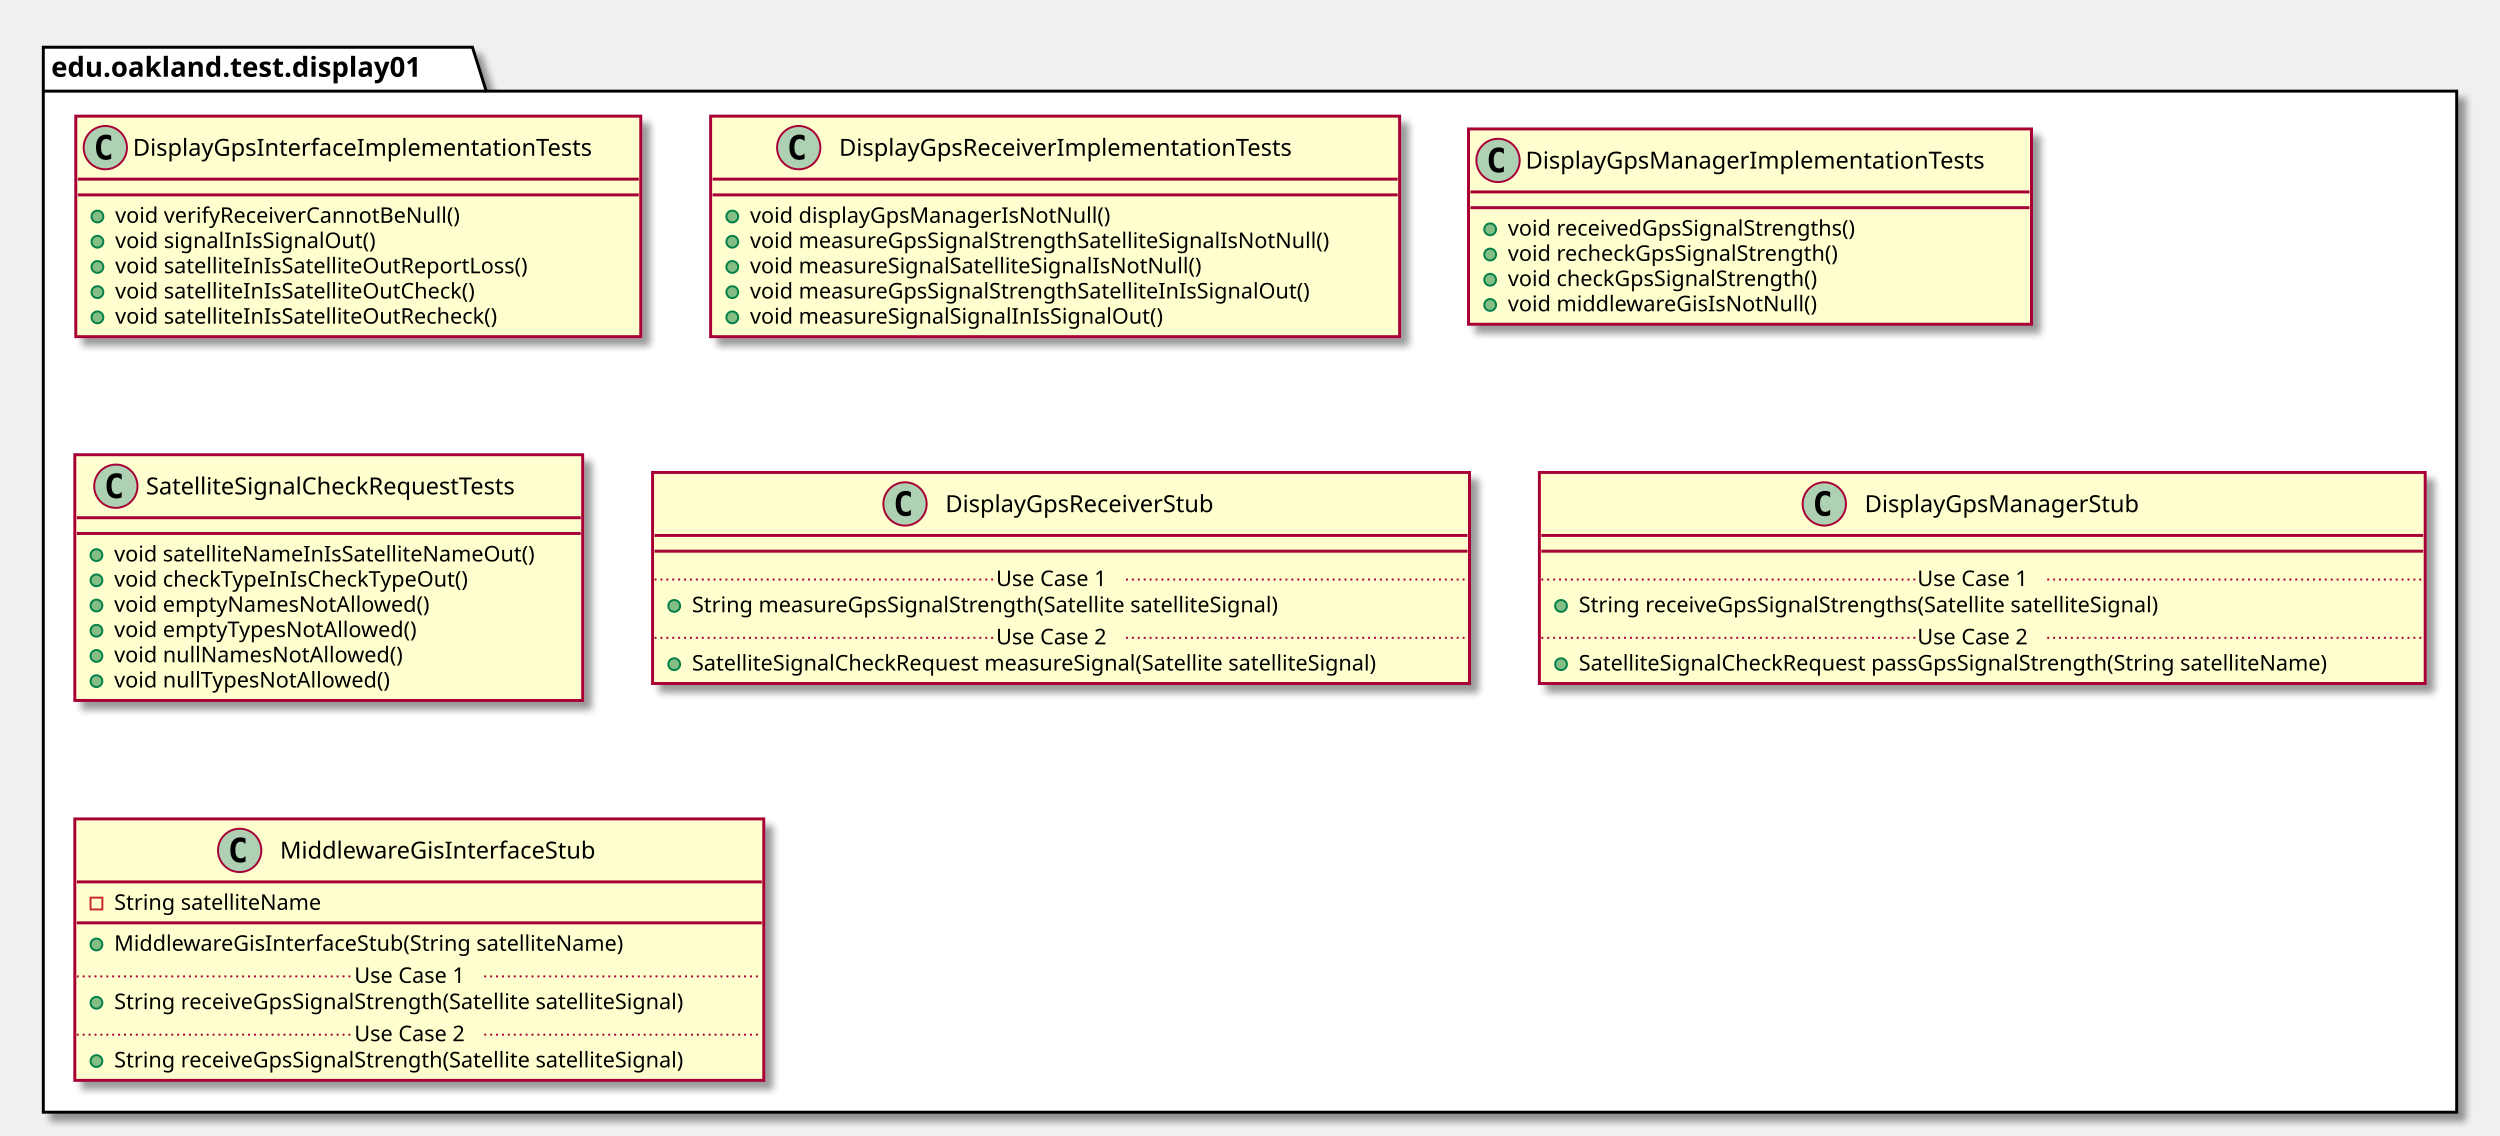
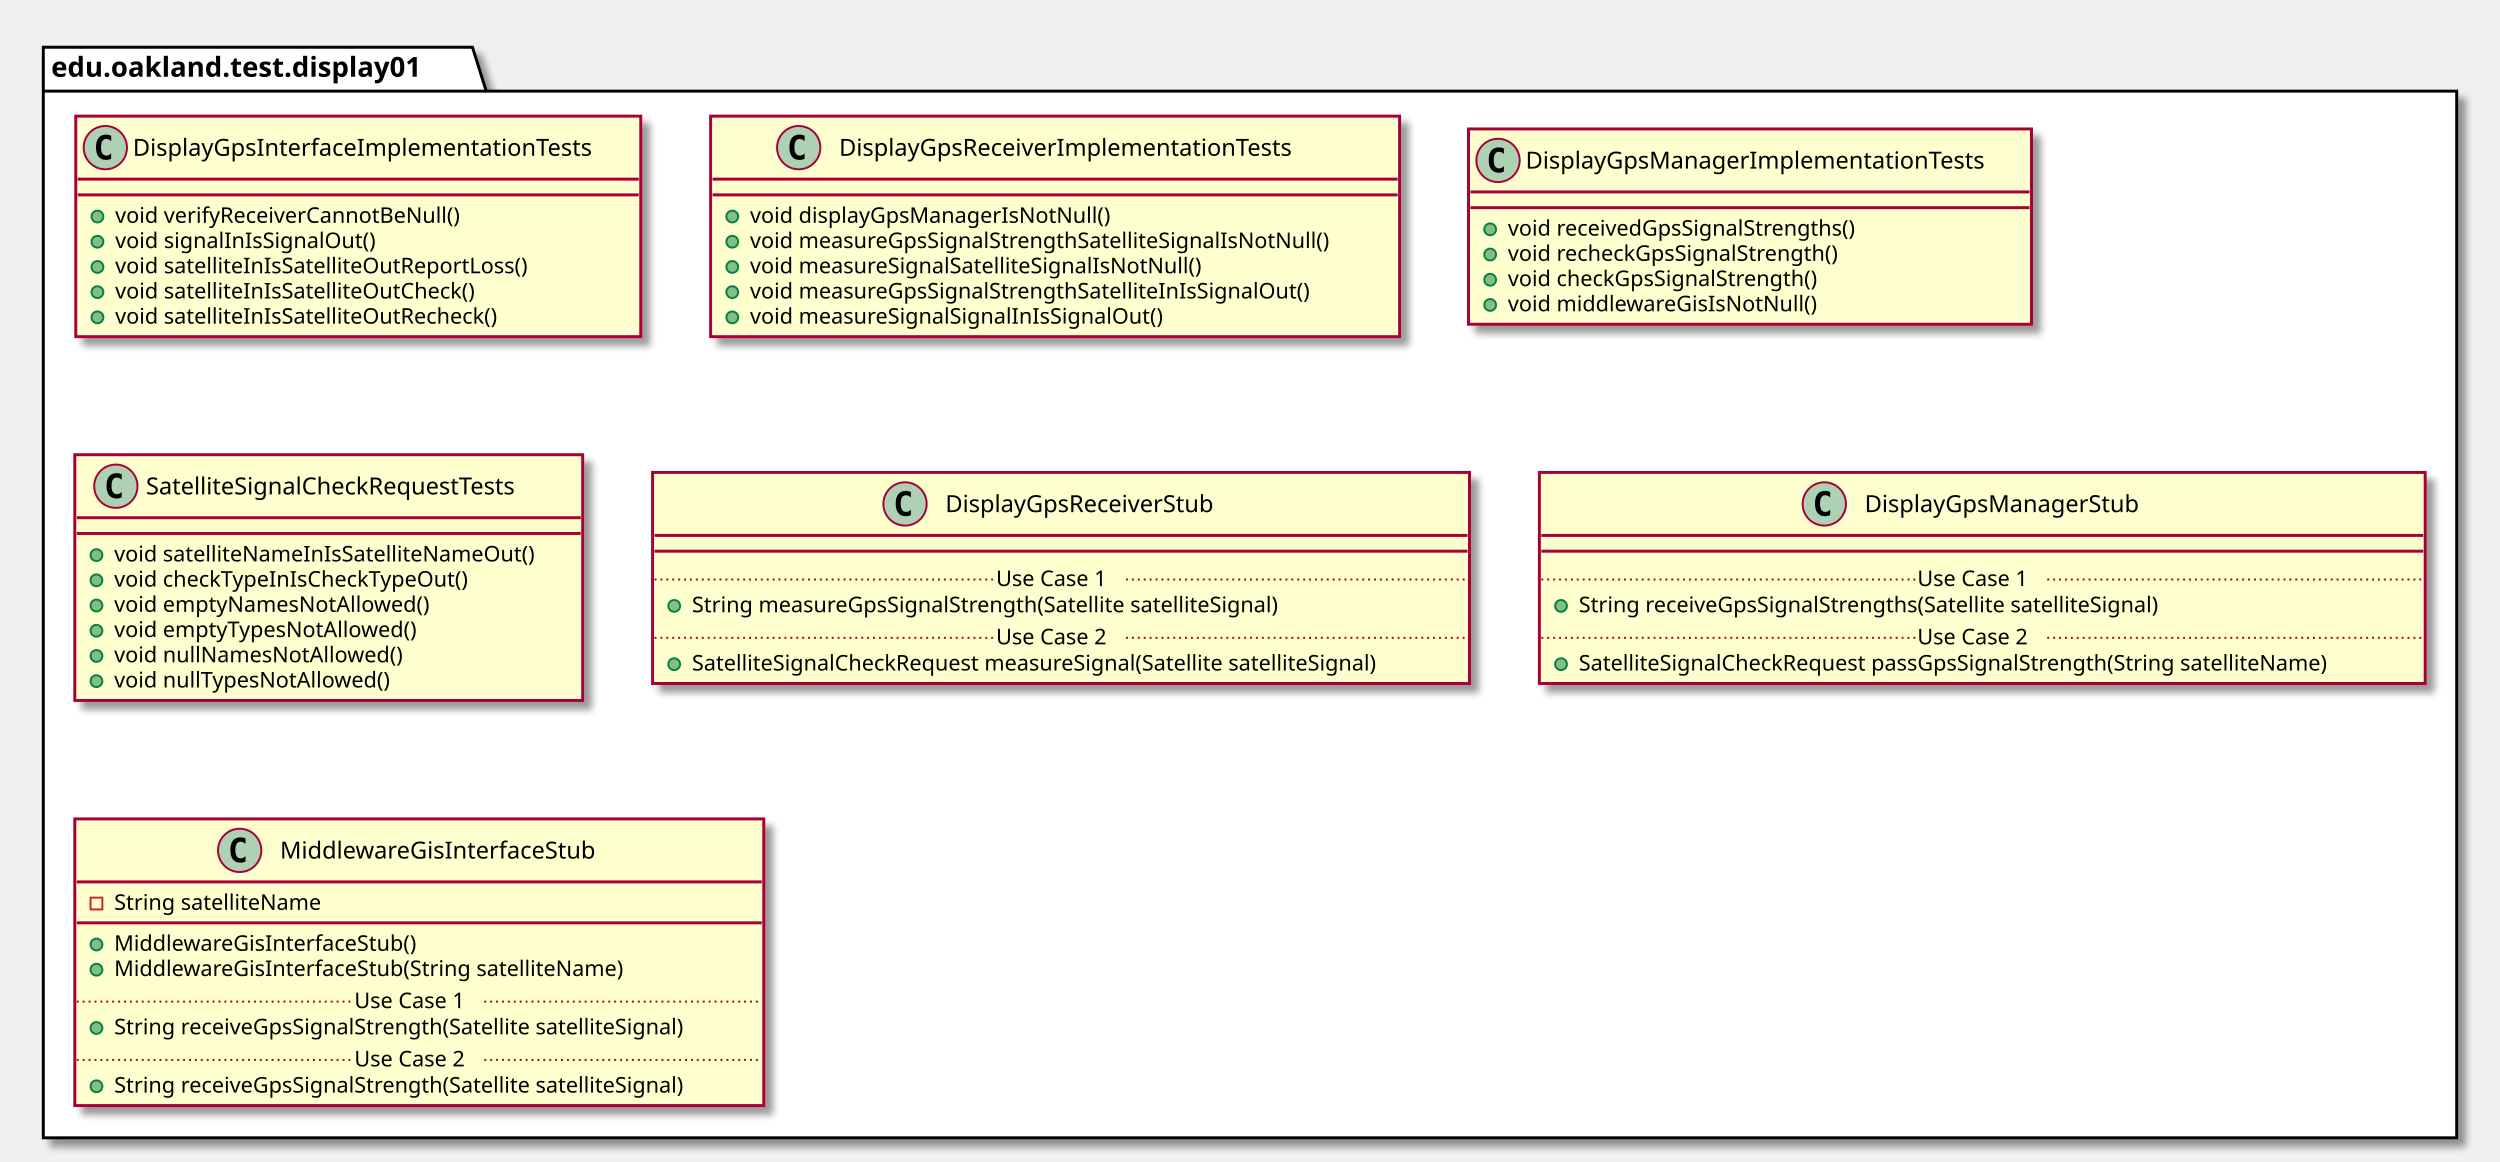
- <svg xmlns="http://www.w3.org/2000/svg" contentScriptType="application/ecmascript" contentStyleType="text/css" height="577px" preserveAspectRatio="none" style="width:1270px;height:577px;" version="1.1" viewBox="0 0 1270 577" width="1270px" zoomAndPan="magnify">
+ <svg xmlns="http://www.w3.org/2000/svg" contentScriptType="application/ecmascript" contentStyleType="text/css" height="590px" preserveAspectRatio="none" style="width:1270px;height:590px;" version="1.1" viewBox="0 0 1270 590" width="1270px" zoomAndPan="magnify">
  <defs>
-     <filter height="300%" id="f12cbu4yfp845i" width="300%" x="-1" y="-1">
+     <filter height="300%" id="f70o0iubk9kq3" width="300%" x="-1" y="-1">
      <feGaussianBlur result="blurOut" stdDeviation="2.0" />
      <feColorMatrix in="blurOut" result="blurOut2" type="matrix" values="0 0 0 0 0 0 0 0 0 0 0 0 0 0 0 0 0 0 .4 0" />
      <feOffset dx="4.0" dy="4.0" in="blurOut2" result="blurOut3" />
      <feBlend in="SourceGraphic" in2="blurOut3" mode="normal" />
    </filter>
  </defs>
  <g>
-     <polygon fill="#FFFFFF" filter="url(#f12cbu4yfp845i)" points="22,24,240,24,247,46.297,1248,46.297,1248,565,22,565,22,24" style="stroke: #000000; stroke-width: 1.5;" />
+     <polygon fill="#FFFFFF" filter="url(#f70o0iubk9kq3)" points="22,24,240,24,247,46.297,1248,46.297,1248,578,22,578,22,24" style="stroke: #000000; stroke-width: 1.5;" />
    <line style="stroke: #000000; stroke-width: 1.5;" x1="22" x2="247" y1="46.297" y2="46.297" />
    <text fill="#000000" font-family="sans-serif" font-size="14" font-weight="bold" lengthAdjust="spacingAndGlyphs" textLength="212" x="26" y="38.995">edu.oakland.test.display01</text>
-     <rect fill="#FEFECE" filter="url(#f12cbu4yfp845i)" height="112.023" id="DisplayGpsInterfaceImplementationTests" style="stroke: #A80036; stroke-width: 1.5;" width="287" x="38.5" y="59" />
+     <rect fill="#FEFECE" filter="url(#f70o0iubk9kq3)" height="112.023" id="DisplayGpsInterfaceImplementationTests" style="stroke: #A80036; stroke-width: 1.5;" width="287" x="38.5" y="59" />
    <ellipse cx="53.5" cy="75" fill="#ADD1B2" rx="11" ry="11" style="stroke: #A80036; stroke-width: 1.0;" />
    <path d="M56.469,80.641 Q55.891,80.938 55.25,81.078 Q54.609,81.234 53.906,81.234 Q51.406,81.234 50.078,79.594 Q48.766,77.938 48.766,74.812 Q48.766,71.688 50.078,70.031 Q51.406,68.375 53.906,68.375 Q54.609,68.375 55.25,68.531 Q55.906,68.688 56.469,68.984 L56.469,71.703 Q55.844,71.125 55.25,70.859 Q54.656,70.578 54.031,70.578 Q52.688,70.578 52,71.656 Q51.312,72.719 51.312,74.812 Q51.312,76.906 52,77.984 Q52.688,79.047 54.031,79.047 Q54.656,79.047 55.25,78.781 Q55.844,78.5 56.469,77.922 L56.469,80.641 Z " />
    <text fill="#000000" font-family="sans-serif" font-size="12" lengthAdjust="spacingAndGlyphs" textLength="255" x="67.5" y="79.154">DisplayGpsInterfaceImplementationTests</text>
    <line style="stroke: #A80036; stroke-width: 1.5;" x1="39.5" x2="324.5" y1="91" y2="91" />
    <line style="stroke: #A80036; stroke-width: 1.5;" x1="39.5" x2="324.5" y1="99" y2="99" />
    <ellipse cx="49.5" cy="110" fill="#84BE84" rx="3" ry="3" style="stroke: #038048; stroke-width: 1.0;" />
    <text fill="#000000" font-family="sans-serif" font-size="11" lengthAdjust="spacingAndGlyphs" textLength="190" x="58.5" y="113.21">void verifyReceiverCannotBeNull()</text>
    <ellipse cx="49.5" cy="122.805" fill="#84BE84" rx="3" ry="3" style="stroke: #038048; stroke-width: 1.0;" />
    <text fill="#000000" font-family="sans-serif" font-size="11" lengthAdjust="spacingAndGlyphs" textLength="144" x="58.5" y="126.015">void signalInIsSignalOut()</text>
    <ellipse cx="49.5" cy="135.609" fill="#84BE84" rx="3" ry="3" style="stroke: #038048; stroke-width: 1.0;" />
    <text fill="#000000" font-family="sans-serif" font-size="11" lengthAdjust="spacingAndGlyphs" textLength="230" x="58.5" y="138.82">void satelliteInIsSatelliteOutReportLoss()</text>
    <ellipse cx="49.5" cy="148.414" fill="#84BE84" rx="3" ry="3" style="stroke: #038048; stroke-width: 1.0;" />
    <text fill="#000000" font-family="sans-serif" font-size="11" lengthAdjust="spacingAndGlyphs" textLength="200" x="58.5" y="151.625">void satelliteInIsSatelliteOutCheck()</text>
    <ellipse cx="49.5" cy="161.219" fill="#84BE84" rx="3" ry="3" style="stroke: #038048; stroke-width: 1.0;" />
    <text fill="#000000" font-family="sans-serif" font-size="11" lengthAdjust="spacingAndGlyphs" textLength="212" x="58.5" y="164.429">void satelliteInIsSatelliteOutRecheck()</text>
-     <rect fill="#FEFECE" filter="url(#f12cbu4yfp845i)" height="112.023" id="DisplayGpsReceiverImplementationTests" style="stroke: #A80036; stroke-width: 1.5;" width="350" x="361" y="59" />
+     <rect fill="#FEFECE" filter="url(#f70o0iubk9kq3)" height="112.023" id="DisplayGpsReceiverImplementationTests" style="stroke: #A80036; stroke-width: 1.5;" width="350" x="361" y="59" />
    <ellipse cx="405.75" cy="75" fill="#ADD1B2" rx="11" ry="11" style="stroke: #A80036; stroke-width: 1.0;" />
    <path d="M408.719,80.641 Q408.141,80.938 407.5,81.078 Q406.859,81.234 406.156,81.234 Q403.656,81.234 402.328,79.594 Q401.016,77.938 401.016,74.812 Q401.016,71.688 402.328,70.031 Q403.656,68.375 406.156,68.375 Q406.859,68.375 407.5,68.531 Q408.156,68.688 408.719,68.984 L408.719,71.703 Q408.094,71.125 407.5,70.859 Q406.906,70.578 406.281,70.578 Q404.938,70.578 404.25,71.656 Q403.562,72.719 403.562,74.812 Q403.562,76.906 404.25,77.984 Q404.938,79.047 406.281,79.047 Q406.906,79.047 407.5,78.781 Q408.094,78.5 408.719,77.922 L408.719,80.641 Z " />
    <text fill="#000000" font-family="sans-serif" font-size="12" lengthAdjust="spacingAndGlyphs" textLength="252" x="426.25" y="79.154">DisplayGpsReceiverImplementationTests</text>
    <line style="stroke: #A80036; stroke-width: 1.5;" x1="362" x2="710" y1="91" y2="91" />
    <line style="stroke: #A80036; stroke-width: 1.5;" x1="362" x2="710" y1="99" y2="99" />
    <ellipse cx="372" cy="110" fill="#84BE84" rx="3" ry="3" style="stroke: #038048; stroke-width: 1.0;" />
    <text fill="#000000" font-family="sans-serif" font-size="11" lengthAdjust="spacingAndGlyphs" textLength="197" x="381" y="113.21">void displayGpsManagerIsNotNull()</text>
    <ellipse cx="372" cy="122.805" fill="#84BE84" rx="3" ry="3" style="stroke: #038048; stroke-width: 1.0;" />
    <text fill="#000000" font-family="sans-serif" font-size="11" lengthAdjust="spacingAndGlyphs" textLength="324" x="381" y="126.015">void measureGpsSignalStrengthSatelliteSignalIsNotNull()</text>
    <ellipse cx="372" cy="135.609" fill="#84BE84" rx="3" ry="3" style="stroke: #038048; stroke-width: 1.0;" />
    <text fill="#000000" font-family="sans-serif" font-size="11" lengthAdjust="spacingAndGlyphs" textLength="252" x="381" y="138.82">void measureSignalSatelliteSignalIsNotNull()</text>
    <ellipse cx="372" cy="148.414" fill="#84BE84" rx="3" ry="3" style="stroke: #038048; stroke-width: 1.0;" />
    <text fill="#000000" font-family="sans-serif" font-size="11" lengthAdjust="spacingAndGlyphs" textLength="314" x="381" y="151.625">void measureGpsSignalStrengthSatelliteInIsSignalOut()</text>
    <ellipse cx="372" cy="161.219" fill="#84BE84" rx="3" ry="3" style="stroke: #038048; stroke-width: 1.0;" />
    <text fill="#000000" font-family="sans-serif" font-size="11" lengthAdjust="spacingAndGlyphs" textLength="231" x="381" y="164.429">void measureSignalSignalInIsSignalOut()</text>
-     <rect fill="#FEFECE" filter="url(#f12cbu4yfp845i)" height="99.219" id="DisplayGpsManagerImplementationTests" style="stroke: #A80036; stroke-width: 1.5;" width="286" x="746" y="65.5" />
+     <rect fill="#FEFECE" filter="url(#f70o0iubk9kq3)" height="99.219" id="DisplayGpsManagerImplementationTests" style="stroke: #A80036; stroke-width: 1.5;" width="286" x="746" y="65.5" />
    <ellipse cx="761" cy="81.5" fill="#ADD1B2" rx="11" ry="11" style="stroke: #A80036; stroke-width: 1.0;" />
    <path d="M763.969,87.141 Q763.391,87.438 762.75,87.578 Q762.109,87.734 761.406,87.734 Q758.906,87.734 757.578,86.094 Q756.266,84.438 756.266,81.312 Q756.266,78.188 757.578,76.531 Q758.906,74.875 761.406,74.875 Q762.109,74.875 762.75,75.031 Q763.406,75.188 763.969,75.484 L763.969,78.203 Q763.344,77.625 762.75,77.359 Q762.156,77.078 761.531,77.078 Q760.188,77.078 759.5,78.156 Q758.812,79.219 758.812,81.312 Q758.812,83.406 759.5,84.484 Q760.188,85.547 761.531,85.547 Q762.156,85.547 762.75,85.281 Q763.344,85 763.969,84.422 L763.969,87.141 Z " />
    <text fill="#000000" font-family="sans-serif" font-size="12" lengthAdjust="spacingAndGlyphs" textLength="254" x="775" y="85.654">DisplayGpsManagerImplementationTests</text>
    <line style="stroke: #A80036; stroke-width: 1.5;" x1="747" x2="1031" y1="97.5" y2="97.5" />
    <line style="stroke: #A80036; stroke-width: 1.5;" x1="747" x2="1031" y1="105.5" y2="105.5" />
    <ellipse cx="757" cy="116.5" fill="#84BE84" rx="3" ry="3" style="stroke: #038048; stroke-width: 1.0;" />
    <text fill="#000000" font-family="sans-serif" font-size="11" lengthAdjust="spacingAndGlyphs" textLength="197" x="766" y="119.71">void receivedGpsSignalStrengths()</text>
    <ellipse cx="757" cy="129.305" fill="#84BE84" rx="3" ry="3" style="stroke: #038048; stroke-width: 1.0;" />
    <text fill="#000000" font-family="sans-serif" font-size="11" lengthAdjust="spacingAndGlyphs" textLength="186" x="766" y="132.515">void recheckGpsSignalStrength()</text>
    <ellipse cx="757" cy="142.109" fill="#84BE84" rx="3" ry="3" style="stroke: #038048; stroke-width: 1.0;" />
    <text fill="#000000" font-family="sans-serif" font-size="11" lengthAdjust="spacingAndGlyphs" textLength="174" x="766" y="145.32">void checkGpsSignalStrength()</text>
    <ellipse cx="757" cy="154.914" fill="#84BE84" rx="3" ry="3" style="stroke: #038048; stroke-width: 1.0;" />
    <text fill="#000000" font-family="sans-serif" font-size="11" lengthAdjust="spacingAndGlyphs" textLength="170" x="766" y="158.125">void middlewareGisIsNotNull()</text>
-     <rect fill="#FEFECE" filter="url(#f12cbu4yfp845i)" height="124.828" id="SatelliteSignalCheckRequestTests" style="stroke: #A80036; stroke-width: 1.5;" width="258" x="38" y="231" />
+     <rect fill="#FEFECE" filter="url(#f70o0iubk9kq3)" height="124.828" id="SatelliteSignalCheckRequestTests" style="stroke: #A80036; stroke-width: 1.5;" width="258" x="38" y="231" />
    <ellipse cx="58.85" cy="247" fill="#ADD1B2" rx="11" ry="11" style="stroke: #A80036; stroke-width: 1.0;" />
    <path d="M61.819,252.641 Q61.241,252.938 60.6,253.078 Q59.959,253.234 59.256,253.234 Q56.756,253.234 55.428,251.594 Q54.116,249.938 54.116,246.812 Q54.116,243.688 55.428,242.031 Q56.756,240.375 59.256,240.375 Q59.959,240.375 60.6,240.531 Q61.256,240.688 61.819,240.984 L61.819,243.703 Q61.194,243.125 60.6,242.859 Q60.006,242.578 59.381,242.578 Q58.038,242.578 57.35,243.656 Q56.663,244.719 56.663,246.812 Q56.663,248.906 57.35,249.984 Q58.038,251.047 59.381,251.047 Q60.006,251.047 60.6,250.781 Q61.194,250.5 61.819,249.922 L61.819,252.641 Z " />
    <text fill="#000000" font-family="sans-serif" font-size="12" lengthAdjust="spacingAndGlyphs" textLength="213" x="74.15" y="251.154">SatelliteSignalCheckRequestTests</text>
    <line style="stroke: #A80036; stroke-width: 1.5;" x1="39" x2="295" y1="263" y2="263" />
    <line style="stroke: #A80036; stroke-width: 1.5;" x1="39" x2="295" y1="271" y2="271" />
    <ellipse cx="49" cy="282" fill="#84BE84" rx="3" ry="3" style="stroke: #038048; stroke-width: 1.0;" />
    <text fill="#000000" font-family="sans-serif" font-size="11" lengthAdjust="spacingAndGlyphs" textLength="232" x="58" y="285.21">void satelliteNameInIsSatelliteNameOut()</text>
    <ellipse cx="49" cy="294.805" fill="#84BE84" rx="3" ry="3" style="stroke: #038048; stroke-width: 1.0;" />
    <text fill="#000000" font-family="sans-serif" font-size="11" lengthAdjust="spacingAndGlyphs" textLength="195" x="58" y="298.015">void checkTypeInIsCheckTypeOut()</text>
    <ellipse cx="49" cy="307.609" fill="#84BE84" rx="3" ry="3" style="stroke: #038048; stroke-width: 1.0;" />
    <text fill="#000000" font-family="sans-serif" font-size="11" lengthAdjust="spacingAndGlyphs" textLength="172" x="58" y="310.82">void emptyNamesNotAllowed()</text>
    <ellipse cx="49" cy="320.414" fill="#84BE84" rx="3" ry="3" style="stroke: #038048; stroke-width: 1.0;" />
    <text fill="#000000" font-family="sans-serif" font-size="11" lengthAdjust="spacingAndGlyphs" textLength="166" x="58" y="323.625">void emptyTypesNotAllowed()</text>
    <ellipse cx="49" cy="333.219" fill="#84BE84" rx="3" ry="3" style="stroke: #038048; stroke-width: 1.0;" />
    <text fill="#000000" font-family="sans-serif" font-size="11" lengthAdjust="spacingAndGlyphs" textLength="157" x="58" y="336.429">void nullNamesNotAllowed()</text>
    <ellipse cx="49" cy="346.023" fill="#84BE84" rx="3" ry="3" style="stroke: #038048; stroke-width: 1.0;" />
    <text fill="#000000" font-family="sans-serif" font-size="11" lengthAdjust="spacingAndGlyphs" textLength="151" x="58" y="349.234">void nullTypesNotAllowed()</text>
-     <rect fill="#FEFECE" filter="url(#f12cbu4yfp845i)" height="107.219" id="DisplayGpsReceiverStub" style="stroke: #A80036; stroke-width: 1.5;" width="415" x="331.5" y="240" />
+     <rect fill="#FEFECE" filter="url(#f70o0iubk9kq3)" height="107.219" id="DisplayGpsReceiverStub" style="stroke: #A80036; stroke-width: 1.5;" width="415" x="331.5" y="240" />
    <ellipse cx="459.75" cy="256" fill="#ADD1B2" rx="11" ry="11" style="stroke: #A80036; stroke-width: 1.0;" />
    <path d="M462.719,261.641 Q462.141,261.938 461.5,262.078 Q460.859,262.234 460.156,262.234 Q457.656,262.234 456.328,260.594 Q455.016,258.938 455.016,255.812 Q455.016,252.688 456.328,251.031 Q457.656,249.375 460.156,249.375 Q460.859,249.375 461.5,249.531 Q462.156,249.688 462.719,249.984 L462.719,252.703 Q462.094,252.125 461.5,251.859 Q460.906,251.578 460.281,251.578 Q458.938,251.578 458.25,252.656 Q457.562,253.719 457.562,255.812 Q457.562,257.906 458.25,258.984 Q458.938,260.047 460.281,260.047 Q460.906,260.047 461.5,259.781 Q462.094,259.5 462.719,258.922 L462.719,261.641 Z " />
    <text fill="#000000" font-family="sans-serif" font-size="12" lengthAdjust="spacingAndGlyphs" textLength="150" x="480.25" y="260.154">DisplayGpsReceiverStub</text>
    <line style="stroke: #A80036; stroke-width: 1.5;" x1="332.5" x2="745.5" y1="272" y2="272" />
    <line style="stroke: #A80036; stroke-width: 1.5;" x1="332.5" x2="745.5" y1="280" y2="280" />
    <ellipse cx="342.5" cy="307.805" fill="#84BE84" rx="3" ry="3" style="stroke: #038048; stroke-width: 1.0;" />
    <text fill="#000000" font-family="sans-serif" font-size="11" lengthAdjust="spacingAndGlyphs" textLength="334" x="351.5" y="311.015">String measureGpsSignalStrength(Satellite satelliteSignal)</text>
    <line style="stroke: #A80036; stroke-width: 1.0; stroke-dasharray: 1.0,2.0;" x1="332.5" x2="506" y1="294.402" y2="294.402" />
    <text fill="#000000" font-family="sans-serif" font-size="11" lengthAdjust="spacingAndGlyphs" textLength="66" x="506" y="297.71">Use Case 1</text>
    <line style="stroke: #A80036; stroke-width: 1.0; stroke-dasharray: 1.0,2.0;" x1="572" x2="745.5" y1="294.402" y2="294.402" />
    <ellipse cx="342.5" cy="337.414" fill="#84BE84" rx="3" ry="3" style="stroke: #038048; stroke-width: 1.0;" />
    <text fill="#000000" font-family="sans-serif" font-size="11" lengthAdjust="spacingAndGlyphs" textLength="389" x="351.5" y="340.625">SatelliteSignalCheckRequest measureSignal(Satellite satelliteSignal)</text>
    <line style="stroke: #A80036; stroke-width: 1.0; stroke-dasharray: 1.0,2.0;" x1="332.5" x2="506" y1="324.012" y2="324.012" />
    <text fill="#000000" font-family="sans-serif" font-size="11" lengthAdjust="spacingAndGlyphs" textLength="66" x="506" y="327.32">Use Case 2</text>
    <line style="stroke: #A80036; stroke-width: 1.0; stroke-dasharray: 1.0,2.0;" x1="572" x2="745.5" y1="324.012" y2="324.012" />
-     <rect fill="#FEFECE" filter="url(#f12cbu4yfp845i)" height="107.219" id="DisplayGpsManagerStub" style="stroke: #A80036; stroke-width: 1.5;" width="450" x="782" y="240" />
+     <rect fill="#FEFECE" filter="url(#f70o0iubk9kq3)" height="107.219" id="DisplayGpsManagerStub" style="stroke: #A80036; stroke-width: 1.5;" width="450" x="782" y="240" />
    <ellipse cx="926.75" cy="256" fill="#ADD1B2" rx="11" ry="11" style="stroke: #A80036; stroke-width: 1.0;" />
    <path d="M929.719,261.641 Q929.141,261.938 928.5,262.078 Q927.859,262.234 927.156,262.234 Q924.656,262.234 923.328,260.594 Q922.016,258.938 922.016,255.812 Q922.016,252.688 923.328,251.031 Q924.656,249.375 927.156,249.375 Q927.859,249.375 928.5,249.531 Q929.156,249.688 929.719,249.984 L929.719,252.703 Q929.094,252.125 928.5,251.859 Q927.906,251.578 927.281,251.578 Q925.938,251.578 925.25,252.656 Q924.562,253.719 924.562,255.812 Q924.562,257.906 925.25,258.984 Q925.938,260.047 927.281,260.047 Q927.906,260.047 928.5,259.781 Q929.094,259.5 929.719,258.922 L929.719,261.641 Z " />
    <text fill="#000000" font-family="sans-serif" font-size="12" lengthAdjust="spacingAndGlyphs" textLength="152" x="947.25" y="260.154">DisplayGpsManagerStub</text>
    <line style="stroke: #A80036; stroke-width: 1.5;" x1="783" x2="1231" y1="272" y2="272" />
    <line style="stroke: #A80036; stroke-width: 1.5;" x1="783" x2="1231" y1="280" y2="280" />
    <ellipse cx="793" cy="307.805" fill="#84BE84" rx="3" ry="3" style="stroke: #038048; stroke-width: 1.0;" />
    <text fill="#000000" font-family="sans-serif" font-size="11" lengthAdjust="spacingAndGlyphs" textLength="331" x="802" y="311.015">String receiveGpsSignalStrengths(Satellite satelliteSignal)</text>
    <line style="stroke: #A80036; stroke-width: 1.0; stroke-dasharray: 1.0,2.0;" x1="783" x2="974" y1="294.402" y2="294.402" />
    <text fill="#000000" font-family="sans-serif" font-size="11" lengthAdjust="spacingAndGlyphs" textLength="66" x="974" y="297.71">Use Case 1</text>
    <line style="stroke: #A80036; stroke-width: 1.0; stroke-dasharray: 1.0,2.0;" x1="1040" x2="1231" y1="294.402" y2="294.402" />
    <ellipse cx="793" cy="337.414" fill="#84BE84" rx="3" ry="3" style="stroke: #038048; stroke-width: 1.0;" />
    <text fill="#000000" font-family="sans-serif" font-size="11" lengthAdjust="spacingAndGlyphs" textLength="424" x="802" y="340.625">SatelliteSignalCheckRequest passGpsSignalStrength(String satelliteName)</text>
    <line style="stroke: #A80036; stroke-width: 1.0; stroke-dasharray: 1.0,2.0;" x1="783" x2="974" y1="324.012" y2="324.012" />
    <text fill="#000000" font-family="sans-serif" font-size="11" lengthAdjust="spacingAndGlyphs" textLength="66" x="974" y="327.32">Use Case 2</text>
    <line style="stroke: #A80036; stroke-width: 1.0; stroke-dasharray: 1.0,2.0;" x1="1040" x2="1231" y1="324.012" y2="324.012" />
-     <rect fill="#FEFECE" filter="url(#f12cbu4yfp845i)" height="132.828" id="MiddlewareGisInterfaceStub" style="stroke: #A80036; stroke-width: 1.5;" width="350" x="38" y="416" />
+     <rect fill="#FEFECE" filter="url(#f70o0iubk9kq3)" height="145.633" id="MiddlewareGisInterfaceStub" style="stroke: #A80036; stroke-width: 1.5;" width="350" x="38" y="416" />
    <ellipse cx="121.75" cy="432" fill="#ADD1B2" rx="11" ry="11" style="stroke: #A80036; stroke-width: 1.0;" />
    <path d="M124.719,437.641 Q124.141,437.938 123.5,438.078 Q122.859,438.234 122.156,438.234 Q119.656,438.234 118.328,436.594 Q117.016,434.938 117.016,431.812 Q117.016,428.688 118.328,427.031 Q119.656,425.375 122.156,425.375 Q122.859,425.375 123.5,425.531 Q124.156,425.688 124.719,425.984 L124.719,428.703 Q124.094,428.125 123.5,427.859 Q122.906,427.578 122.281,427.578 Q120.938,427.578 120.25,428.656 Q119.562,429.719 119.562,431.812 Q119.562,433.906 120.25,434.984 Q120.938,436.047 122.281,436.047 Q122.906,436.047 123.5,435.781 Q124.094,435.5 124.719,434.922 L124.719,437.641 Z " />
    <text fill="#000000" font-family="sans-serif" font-size="12" lengthAdjust="spacingAndGlyphs" textLength="174" x="142.25" y="436.154">MiddlewareGisInterfaceStub</text>
    <line style="stroke: #A80036; stroke-width: 1.5;" x1="39" x2="387" y1="448" y2="448" />
    <rect fill="none" height="6" style="stroke: #C82930; stroke-width: 1.0;" width="6" x="46" y="456" />
    <text fill="#000000" font-family="sans-serif" font-size="11" lengthAdjust="spacingAndGlyphs" textLength="116" x="58" y="462.21">String satelliteName</text>
    <line style="stroke: #A80036; stroke-width: 1.5;" x1="39" x2="387" y1="468.805" y2="468.805" />
    <ellipse cx="49" cy="479.805" fill="#84BE84" rx="3" ry="3" style="stroke: #038048; stroke-width: 1.0;" />
-     <text fill="#000000" font-family="sans-serif" font-size="11" lengthAdjust="spacingAndGlyphs" textLength="283" x="58" y="483.015">MiddlewareGisInterfaceStub(String satelliteName)</text>
-     <ellipse cx="49" cy="509.414" fill="#84BE84" rx="3" ry="3" style="stroke: #038048; stroke-width: 1.0;" />
-     <text fill="#000000" font-family="sans-serif" font-size="11" lengthAdjust="spacingAndGlyphs" textLength="324" x="58" y="512.625">String receiveGpsSignalStrength(Satellite satelliteSignal)</text>
-     <line style="stroke: #A80036; stroke-width: 1.0; stroke-dasharray: 1.0,2.0;" x1="39" x2="180" y1="496.012" y2="496.012" />
-     <text fill="#000000" font-family="sans-serif" font-size="11" lengthAdjust="spacingAndGlyphs" textLength="66" x="180" y="499.32">Use Case 1</text>
-     <line style="stroke: #A80036; stroke-width: 1.0; stroke-dasharray: 1.0,2.0;" x1="246" x2="387" y1="496.012" y2="496.012" />
-     <ellipse cx="49" cy="539.023" fill="#84BE84" rx="3" ry="3" style="stroke: #038048; stroke-width: 1.0;" />
-     <text fill="#000000" font-family="sans-serif" font-size="11" lengthAdjust="spacingAndGlyphs" textLength="324" x="58" y="542.234">String receiveGpsSignalStrength(Satellite satelliteSignal)</text>
-     <line style="stroke: #A80036; stroke-width: 1.0; stroke-dasharray: 1.0,2.0;" x1="39" x2="180" y1="525.621" y2="525.621" />
-     <text fill="#000000" font-family="sans-serif" font-size="11" lengthAdjust="spacingAndGlyphs" textLength="66" x="180" y="528.929">Use Case 2</text>
-     <line style="stroke: #A80036; stroke-width: 1.0; stroke-dasharray: 1.0,2.0;" x1="246" x2="387" y1="525.621" y2="525.621" />
+     <text fill="#000000" font-family="sans-serif" font-size="11" lengthAdjust="spacingAndGlyphs" textLength="167" x="58" y="483.015">MiddlewareGisInterfaceStub()</text>
+     <ellipse cx="49" cy="492.609" fill="#84BE84" rx="3" ry="3" style="stroke: #038048; stroke-width: 1.0;" />
+     <text fill="#000000" font-family="sans-serif" font-size="11" lengthAdjust="spacingAndGlyphs" textLength="283" x="58" y="495.82">MiddlewareGisInterfaceStub(String satelliteName)</text>
+     <ellipse cx="49" cy="522.219" fill="#84BE84" rx="3" ry="3" style="stroke: #038048; stroke-width: 1.0;" />
+     <text fill="#000000" font-family="sans-serif" font-size="11" lengthAdjust="spacingAndGlyphs" textLength="324" x="58" y="525.429">String receiveGpsSignalStrength(Satellite satelliteSignal)</text>
+     <line style="stroke: #A80036; stroke-width: 1.0; stroke-dasharray: 1.0,2.0;" x1="39" x2="180" y1="508.816" y2="508.816" />
+     <text fill="#000000" font-family="sans-serif" font-size="11" lengthAdjust="spacingAndGlyphs" textLength="66" x="180" y="512.125">Use Case 1</text>
+     <line style="stroke: #A80036; stroke-width: 1.0; stroke-dasharray: 1.0,2.0;" x1="246" x2="387" y1="508.816" y2="508.816" />
+     <ellipse cx="49" cy="551.828" fill="#84BE84" rx="3" ry="3" style="stroke: #038048; stroke-width: 1.0;" />
+     <text fill="#000000" font-family="sans-serif" font-size="11" lengthAdjust="spacingAndGlyphs" textLength="324" x="58" y="555.039">String receiveGpsSignalStrength(Satellite satelliteSignal)</text>
+     <line style="stroke: #A80036; stroke-width: 1.0; stroke-dasharray: 1.0,2.0;" x1="39" x2="180" y1="538.426" y2="538.426" />
+     <text fill="#000000" font-family="sans-serif" font-size="11" lengthAdjust="spacingAndGlyphs" textLength="66" x="180" y="541.734">Use Case 2</text>
+     <line style="stroke: #A80036; stroke-width: 1.0; stroke-dasharray: 1.0,2.0;" x1="246" x2="387" y1="538.426" y2="538.426" />
  </g>
</svg>
